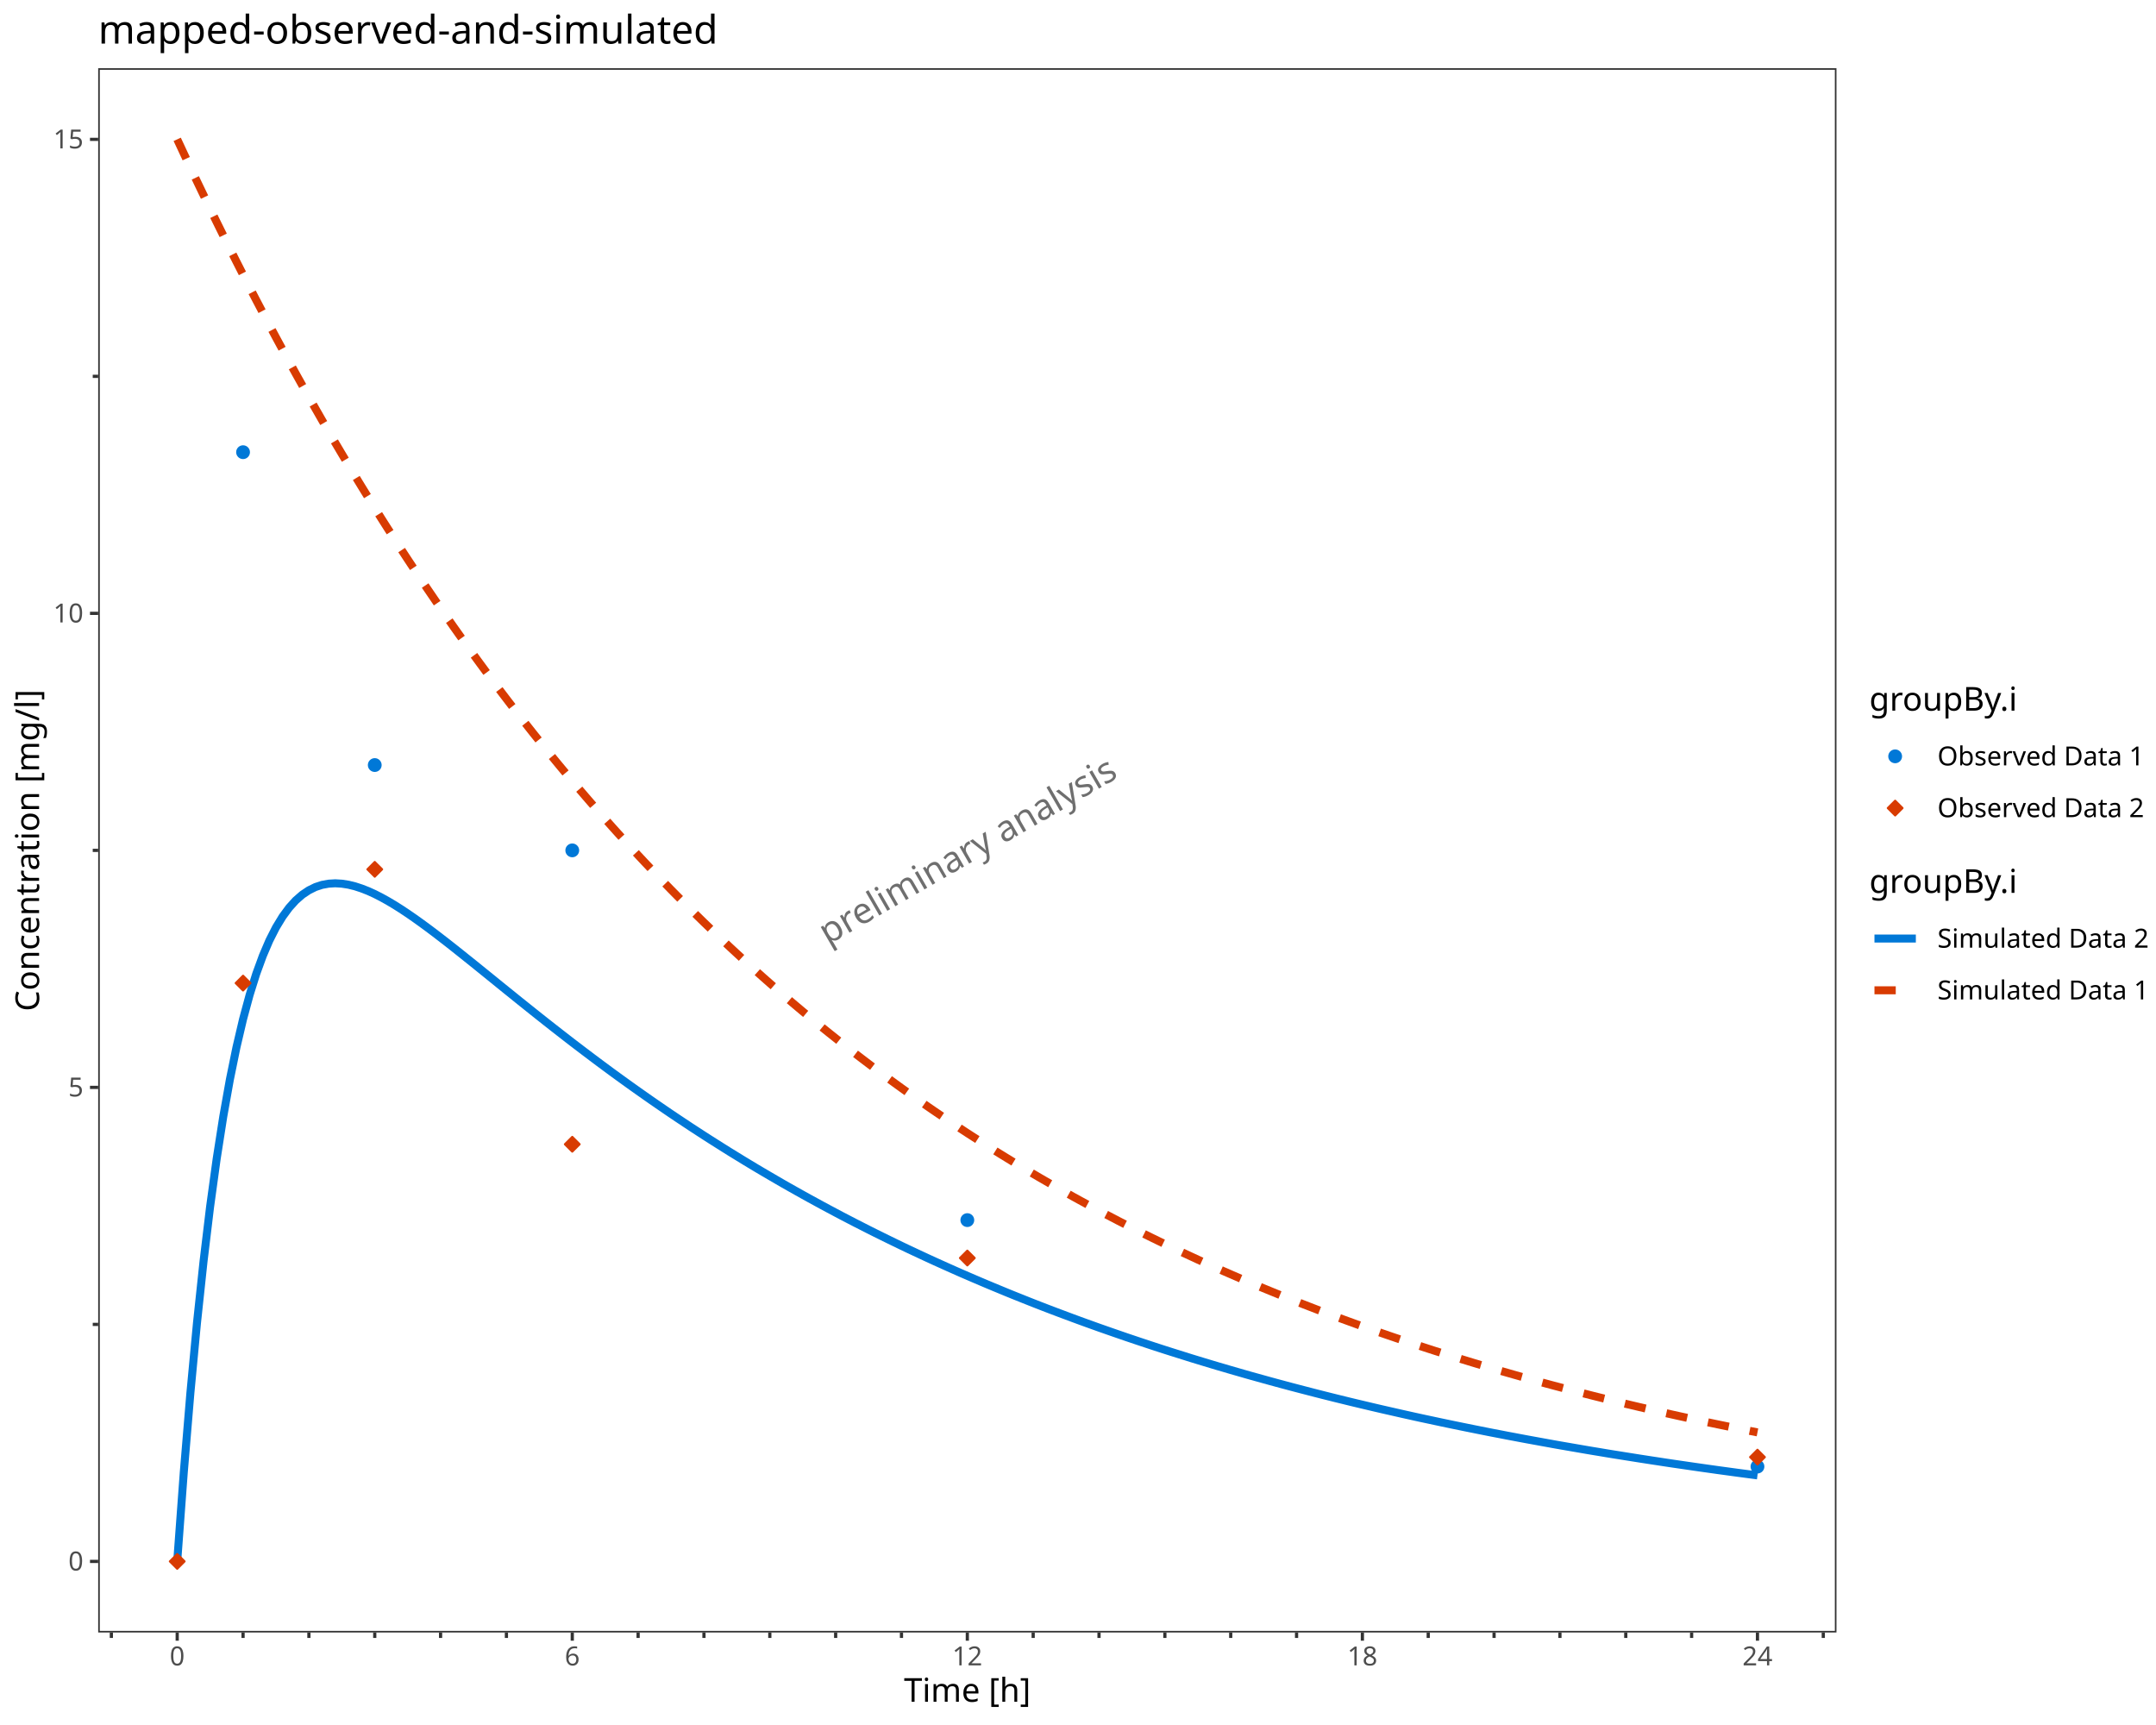
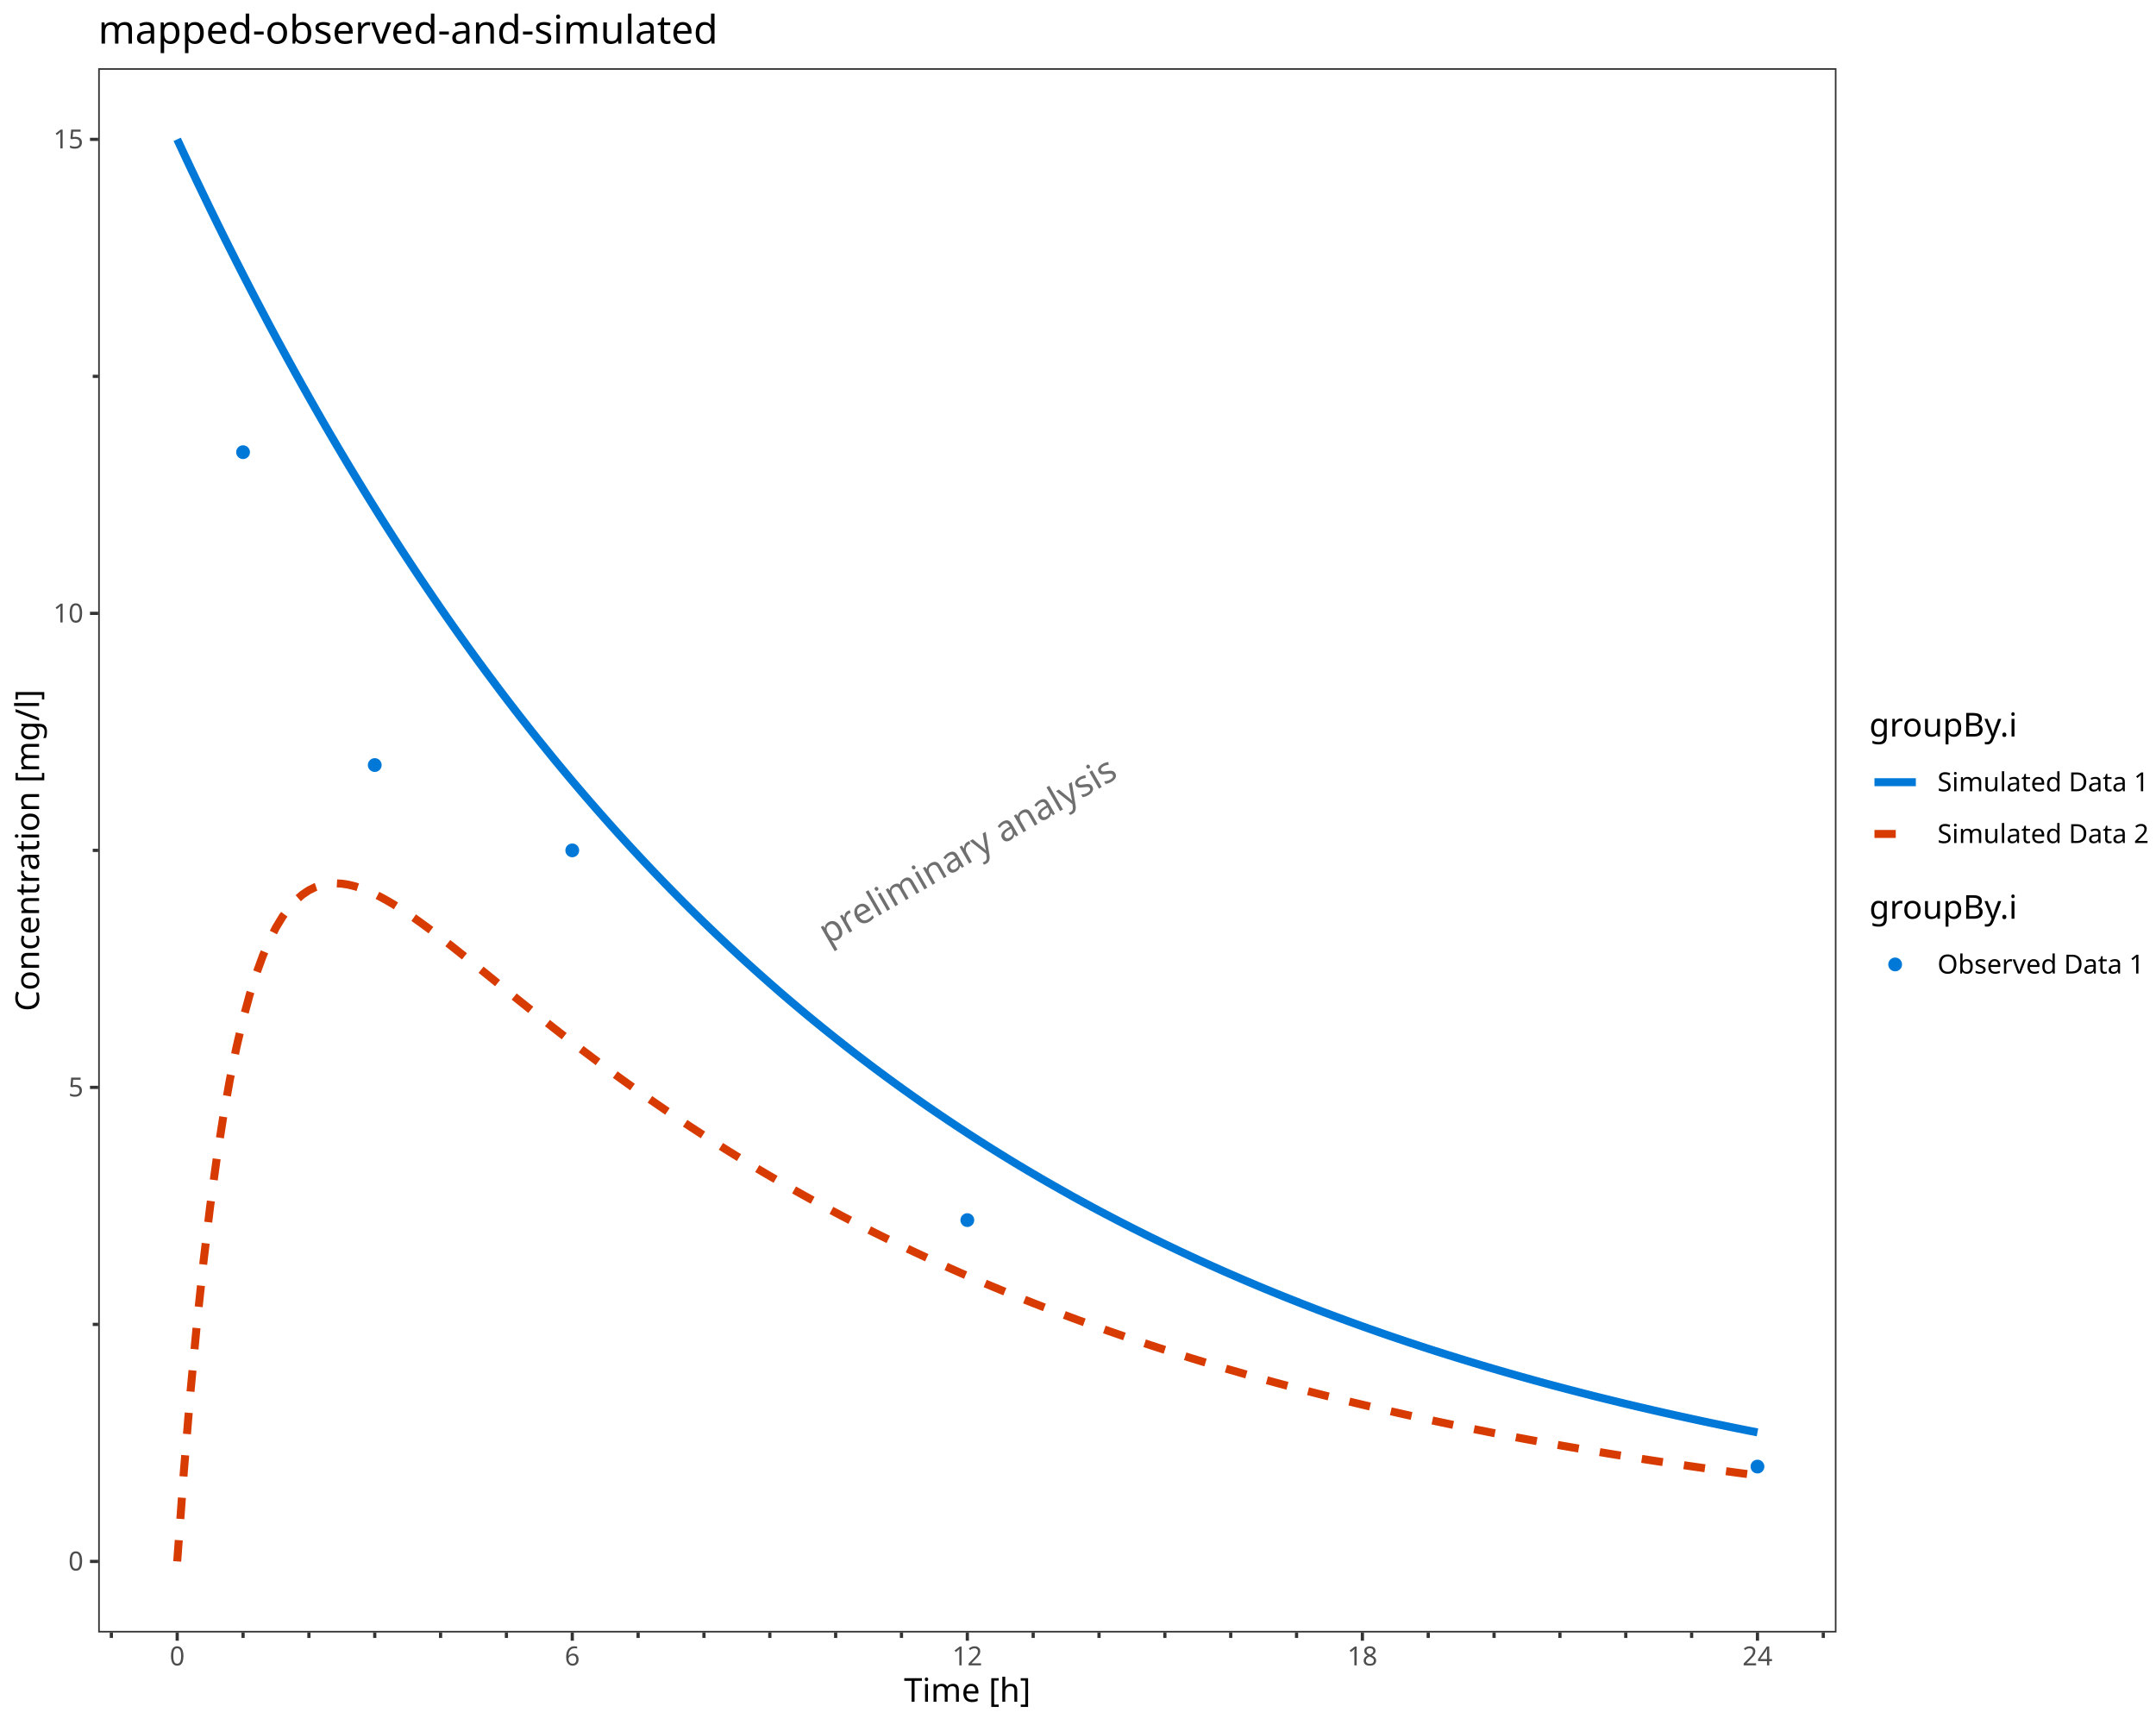
<svg xmlns="http://www.w3.org/2000/svg" class="svglite" data-engine-version="2.0" width="720.00pt" height="576.00pt" viewBox="0 0 720.00 576.00">
  <defs>
    <style type="text/css">
    .svglite line, .svglite polyline, .svglite polygon, .svglite path, .svglite rect, .svglite circle {
      fill: none;
      stroke: #000000;
      stroke-linecap: round;
      stroke-linejoin: round;
      stroke-miterlimit: 10.00;
    }
  </style>
  </defs>
  <rect width="100%" height="100%" style="stroke: none; fill: #FFFFFF;" />
  <defs>
    <clipPath id="cpMC4wMHw3MjAuMDB8MC4wMHw1NzYuMDA=">
      <rect x="0.00" y="0.00" width="720.00" height="576.00" />
    </clipPath>
  </defs>
  <g clip-path="url(#cpMC4wMHw3MjAuMDB8MC4wMHw1NzYuMDA=)">
    <rect x="0.00" y="0.00" width="720.00" height="576.00" style="stroke-width: 1.07; stroke: #FFFFFF; fill: #FFFFFF;" />
  </g>
  <defs>
    <clipPath id="cpMzIuNzl8NjEzLjI5fDIyLjc4fDU0NS4xMQ==">
      <rect x="32.79" y="22.78" width="580.50" height="522.33" />
    </clipPath>
  </defs>
  <g clip-path="url(#cpMzIuNzl8NjEzLjI5fDIyLjc4fDU0NS4xMQ==)">
    <rect x="32.79" y="22.78" width="580.50" height="522.33" style="stroke-width: 1.07; stroke: none; fill: #FFFFFF;" />
    <text transform="translate(325.11,287.52) rotate(-30)" text-anchor="middle" style="font-size: 12.00px; fill: #333333; fill-opacity: 0.70; font-family: sans;" textLength="105.39px" lengthAdjust="spacingAndGlyphs">preliminary analysis</text>
-     <polyline points="59.18,521.37 61.38,491.55 63.58,465.12 65.78,441.75 67.98,421.10 70.17,402.89 72.37,386.86 74.57,372.78 76.77,360.45 78.97,349.68 81.17,340.31 83.37,332.18 85.57,325.17 87.77,319.15 89.96,314.03 92.16,309.70 94.36,306.08 96.56,303.09 98.76,300.66 100.96,298.74 103.16,297.27 105.36,296.19 107.55,295.47 109.75,295.07 111.95,294.94 114.15,295.07 116.35,295.41 118.55,295.95 120.75,296.67 122.95,297.53 125.15,298.53 127.34,299.65 129.54,300.87 131.74,302.18 133.94,303.57 136.14,305.03 138.34,306.55 140.54,308.12 142.74,309.73 144.94,311.38 147.13,313.06 149.33,314.76 151.53,316.49 153.73,318.24 155.93,320.00 158.13,321.76 160.33,323.54 162.53,325.32 164.73,327.10 166.92,328.88 169.12,330.66 171.32,332.43 173.52,334.21 175.72,335.97 177.92,337.73 180.12,339.48 182.32,341.22 184.51,342.94 186.71,344.66 188.91,346.37 191.11,348.07 193.31,349.75 195.51,351.42 197.71,353.08 199.91,354.73 202.11,356.36 204.30,357.98 206.50,359.58 208.70,361.17 210.90,362.75 213.10,364.31 215.30,365.86 217.50,367.40 219.70,368.92 221.90,370.43 224.09,371.92 226.29,373.40 228.49,374.86 230.69,376.32 232.89,377.75 235.09,379.18 237.29,380.59 239.49,381.98 241.69,383.37 243.88,384.74 246.08,386.09 248.28,387.44 250.48,388.77 252.68,390.09 254.88,391.39 257.08,392.68 259.28,393.96 261.47,395.23 263.67,396.48 265.87,397.72 268.07,398.95 270.27,400.17 272.47,401.37 274.67,402.57 276.87,403.75 279.07,404.92 281.26,406.08 283.46,407.22 285.66,408.36 287.86,409.48 290.06,410.60 292.26,411.70 294.46,412.79 296.66,413.87 298.86,414.94 301.05,416.00 303.25,417.05 305.45,418.08 307.65,419.11 309.85,420.13 312.05,421.14 314.25,422.13 316.45,423.12 318.65,424.10 320.84,425.07 323.04,426.02 325.24,426.97 327.44,427.91 329.64,428.84 331.84,429.76 334.04,430.67 336.24,431.58 338.43,432.47 340.63,433.35 342.83,434.23 345.03,435.10 347.23,435.96 349.43,436.81 351.63,437.65 353.83,438.48 356.03,439.30 358.22,440.12 360.42,440.93 362.62,441.73 364.82,442.52 367.02,443.31 369.22,444.08 371.42,444.85 373.62,445.61 375.82,446.37 378.01,447.11 380.21,447.85 382.41,448.58 384.61,449.31 386.81,450.03 389.01,450.74 391.21,451.44 393.41,452.13 395.61,452.82 397.80,453.51 400.00,454.18 402.20,454.85 404.40,455.51 406.60,456.17 408.80,456.81 411.00,457.46 413.20,458.09 415.39,458.72 417.59,459.35 419.79,459.96 421.99,460.57 424.19,461.18 426.39,461.78 428.59,462.37 430.79,462.96 432.99,463.54 435.18,464.11 437.38,464.68 439.58,465.25 441.78,465.81 443.98,466.36 446.18,466.91 448.38,467.45 450.58,467.99 452.78,468.52 454.97,469.04 457.17,469.56 459.37,470.08 461.57,470.59 463.77,471.09 465.97,471.59 468.17,472.09 470.37,472.58 472.57,473.07 474.76,473.55 476.96,474.02 479.16,474.49 481.36,474.96 483.56,475.42 485.76,475.88 487.96,476.33 490.16,476.78 492.35,477.22 494.55,477.66 496.75,478.10 498.95,478.53 501.15,478.95 503.35,479.38 505.55,479.79 507.75,480.21 509.95,480.62 512.14,481.02 514.34,481.42 516.54,481.82 518.74,482.22 520.94,482.61 523.14,482.99 525.34,483.37 527.54,483.75 529.74,484.13 531.93,484.50 534.13,484.86 536.33,485.23 538.53,485.59 540.73,485.94 542.93,486.29 545.13,486.64 547.33,486.99 549.53,487.33 551.72,487.67 553.92,488.00 556.12,488.34 558.32,488.67 560.52,488.99 562.72,489.31 564.92,489.63 567.12,489.95 569.31,490.26 571.51,490.57 573.71,490.88 575.91,491.18 578.11,491.48 580.31,491.78 582.51,492.07 584.71,492.36 586.91,492.65 " style="stroke-width: 2.67; stroke: #0078D7; stroke-linecap: butt;" />
-     <polyline points="59.18,46.53 61.38,51.25 63.58,55.93 65.78,60.56 67.98,65.14 70.17,69.68 72.37,74.18 74.57,78.63 76.77,83.03 78.97,87.39 81.17,91.71 83.37,95.99 85.57,100.22 87.77,104.41 89.96,108.56 92.16,112.67 94.36,116.73 96.56,120.76 98.76,124.75 100.96,128.69 103.16,132.60 105.36,136.47 107.55,140.30 109.75,144.09 111.95,147.84 114.15,151.56 116.35,155.24 118.55,158.88 120.75,162.49 122.95,166.06 125.15,169.60 127.34,173.10 129.54,176.56 131.74,179.99 133.94,183.39 136.14,186.75 138.34,190.08 140.54,193.38 142.74,196.64 144.94,199.87 147.13,203.07 149.33,206.24 151.53,209.38 153.73,212.48 155.93,215.55 158.13,218.60 160.33,221.61 162.53,224.59 164.73,227.54 166.92,230.47 169.12,233.36 171.32,236.23 173.52,239.07 175.72,241.87 177.92,244.66 180.12,247.41 182.32,250.13 184.51,252.83 186.71,255.51 188.91,258.15 191.11,260.77 193.31,263.36 195.51,265.93 197.71,268.47 199.91,270.99 202.11,273.48 204.30,275.95 206.50,278.39 208.70,280.81 210.90,283.20 213.10,285.57 215.30,287.92 217.50,290.24 219.70,292.54 221.90,294.82 224.09,297.07 226.29,299.30 228.49,301.51 230.69,303.70 232.89,305.86 235.09,308.01 237.29,310.13 239.49,312.23 241.69,314.31 243.88,316.37 246.08,318.41 248.28,320.43 250.48,322.43 252.68,324.41 254.88,326.37 257.08,328.31 259.28,330.23 261.47,332.14 263.67,334.02 265.87,335.88 268.07,337.73 270.27,339.56 272.47,341.36 274.67,343.16 276.87,344.93 279.07,346.68 281.26,348.42 283.46,350.14 285.66,351.85 287.86,353.53 290.06,355.20 292.26,356.86 294.46,358.49 296.66,360.12 298.86,361.72 301.05,363.31 303.25,364.88 305.45,366.44 307.65,367.98 309.85,369.51 312.05,371.02 314.25,372.51 316.45,373.99 318.65,375.46 320.84,376.91 323.04,378.35 325.24,379.77 327.44,381.18 329.64,382.58 331.84,383.96 334.04,385.33 336.24,386.68 338.43,388.02 340.63,389.35 342.83,390.66 345.03,391.96 347.23,393.25 349.43,394.52 351.63,395.78 353.83,397.03 356.03,398.27 358.22,399.50 360.42,400.71 362.62,401.91 364.82,403.10 367.02,404.28 369.22,405.44 371.42,406.59 373.62,407.74 375.82,408.87 378.01,409.99 380.21,411.09 382.41,412.19 384.61,413.28 386.81,414.35 389.01,415.42 391.21,416.47 393.41,417.52 395.61,418.55 397.80,419.57 400.00,420.59 402.20,421.59 404.40,422.58 406.60,423.56 408.80,424.54 411.00,425.50 413.20,426.45 415.39,427.40 417.59,428.33 419.79,429.26 421.99,430.18 424.19,431.08 426.39,431.98 428.59,432.87 430.79,433.75 432.99,434.62 435.18,435.49 437.38,436.34 439.58,437.19 441.78,438.03 443.98,438.85 446.18,439.68 448.38,440.49 450.58,441.29 452.78,442.09 454.97,442.88 457.17,443.66 459.37,444.43 461.57,445.20 463.77,445.96 465.97,446.71 468.17,447.45 470.37,448.19 472.57,448.91 474.76,449.63 476.96,450.35 479.16,451.06 481.36,451.75 483.56,452.45 485.76,453.13 487.96,453.81 490.16,454.48 492.35,455.15 494.55,455.81 496.75,456.46 498.95,457.11 501.15,457.75 503.35,458.38 505.55,459.01 507.75,459.63 509.95,460.24 512.14,460.85 514.34,461.45 516.54,462.05 518.74,462.64 520.94,463.22 523.14,463.80 525.34,464.37 527.54,464.94 529.74,465.50 531.93,466.06 534.13,466.61 536.33,467.15 538.53,467.69 540.73,468.23 542.93,468.76 545.13,469.28 547.33,469.80 549.53,470.31 551.72,470.82 553.92,471.32 556.12,471.82 558.32,472.31 560.52,472.80 562.72,473.28 564.92,473.76 567.12,474.24 569.31,474.71 571.51,475.17 573.71,475.63 575.91,476.08 578.11,476.54 580.31,476.98 582.51,477.42 584.71,477.86 586.91,478.29 " style="stroke-width: 2.67; stroke: #D83B01; stroke-dasharray: 7.11,7.11; stroke-linecap: butt;" />
+     <polyline points="59.18,46.53 61.38,51.25 63.58,55.93 65.78,60.56 67.98,65.14 70.17,69.68 72.37,74.18 74.57,78.63 76.77,83.03 78.97,87.39 81.17,91.71 83.37,95.99 85.57,100.22 87.77,104.41 89.96,108.56 92.16,112.67 94.36,116.73 96.56,120.76 98.76,124.75 100.96,128.69 103.16,132.60 105.36,136.47 107.55,140.30 109.75,144.09 111.95,147.84 114.15,151.56 116.35,155.24 118.55,158.88 120.75,162.49 122.95,166.06 125.15,169.60 127.34,173.10 129.54,176.56 131.74,179.99 133.94,183.39 136.14,186.75 138.34,190.08 140.54,193.38 142.74,196.64 144.94,199.87 147.13,203.07 149.33,206.24 151.53,209.38 153.73,212.48 155.93,215.55 158.13,218.60 160.33,221.61 162.53,224.59 164.73,227.54 166.92,230.47 169.12,233.36 171.32,236.23 173.52,239.07 175.72,241.87 177.92,244.66 180.12,247.41 182.32,250.13 184.51,252.83 186.71,255.51 188.91,258.15 191.11,260.77 193.31,263.36 195.51,265.93 197.71,268.47 199.91,270.99 202.11,273.48 204.30,275.95 206.50,278.39 208.70,280.81 210.90,283.20 213.10,285.57 215.30,287.92 217.50,290.24 219.70,292.54 221.90,294.82 224.09,297.07 226.29,299.30 228.49,301.51 230.69,303.70 232.89,305.86 235.09,308.01 237.29,310.13 239.49,312.23 241.69,314.31 243.88,316.37 246.08,318.41 248.28,320.43 250.48,322.43 252.68,324.41 254.88,326.37 257.08,328.31 259.28,330.23 261.47,332.14 263.67,334.02 265.87,335.88 268.07,337.73 270.27,339.56 272.47,341.36 274.67,343.16 276.87,344.93 279.07,346.68 281.26,348.42 283.46,350.14 285.66,351.85 287.86,353.53 290.06,355.20 292.26,356.86 294.46,358.49 296.66,360.12 298.86,361.72 301.05,363.31 303.25,364.88 305.45,366.44 307.65,367.98 309.85,369.51 312.05,371.02 314.25,372.51 316.45,373.99 318.65,375.46 320.84,376.91 323.04,378.35 325.24,379.77 327.44,381.18 329.64,382.58 331.84,383.96 334.04,385.33 336.24,386.68 338.43,388.02 340.63,389.35 342.83,390.66 345.03,391.96 347.23,393.25 349.43,394.52 351.63,395.78 353.83,397.03 356.03,398.27 358.22,399.50 360.42,400.71 362.62,401.91 364.82,403.10 367.02,404.28 369.22,405.44 371.42,406.59 373.62,407.74 375.82,408.87 378.01,409.99 380.21,411.09 382.41,412.19 384.61,413.28 386.81,414.35 389.01,415.42 391.21,416.47 393.41,417.52 395.61,418.55 397.80,419.57 400.00,420.59 402.20,421.59 404.40,422.58 406.60,423.56 408.80,424.54 411.00,425.50 413.20,426.45 415.39,427.40 417.59,428.33 419.79,429.26 421.99,430.18 424.19,431.08 426.39,431.98 428.59,432.87 430.79,433.75 432.99,434.62 435.18,435.49 437.38,436.34 439.58,437.19 441.78,438.03 443.98,438.85 446.18,439.68 448.38,440.49 450.58,441.29 452.78,442.09 454.97,442.88 457.17,443.66 459.37,444.43 461.57,445.20 463.77,445.96 465.97,446.71 468.17,447.45 470.37,448.19 472.57,448.91 474.76,449.63 476.96,450.35 479.16,451.06 481.36,451.75 483.56,452.45 485.76,453.13 487.96,453.81 490.16,454.48 492.35,455.15 494.55,455.81 496.75,456.46 498.95,457.11 501.15,457.75 503.35,458.38 505.55,459.01 507.75,459.63 509.95,460.24 512.14,460.85 514.34,461.45 516.54,462.05 518.74,462.64 520.94,463.22 523.14,463.80 525.34,464.37 527.54,464.94 529.74,465.50 531.93,466.06 534.13,466.61 536.33,467.15 538.53,467.69 540.73,468.23 542.93,468.76 545.13,469.28 547.33,469.80 549.53,470.31 551.72,470.82 553.92,471.32 556.12,471.82 558.32,472.31 560.52,472.80 562.72,473.28 564.92,473.76 567.12,474.24 569.31,474.71 571.51,475.17 573.71,475.63 575.91,476.08 578.11,476.54 580.31,476.98 582.51,477.42 584.71,477.86 586.91,478.29 " style="stroke-width: 2.67; stroke: #0078D7; stroke-linecap: butt;" />
+     <polyline points="59.18,521.37 61.38,491.55 63.58,465.12 65.78,441.75 67.98,421.10 70.17,402.89 72.37,386.86 74.57,372.78 76.77,360.45 78.97,349.68 81.17,340.31 83.37,332.18 85.57,325.17 87.77,319.15 89.96,314.03 92.16,309.70 94.36,306.08 96.56,303.09 98.76,300.66 100.96,298.74 103.16,297.27 105.36,296.19 107.55,295.47 109.75,295.07 111.95,294.94 114.15,295.07 116.35,295.41 118.55,295.95 120.75,296.67 122.95,297.53 125.15,298.53 127.34,299.65 129.54,300.87 131.74,302.18 133.94,303.57 136.14,305.03 138.34,306.55 140.54,308.12 142.74,309.73 144.94,311.38 147.13,313.06 149.33,314.76 151.53,316.49 153.73,318.24 155.93,320.00 158.13,321.76 160.33,323.54 162.53,325.32 164.73,327.10 166.92,328.88 169.12,330.66 171.32,332.43 173.52,334.21 175.72,335.97 177.92,337.73 180.12,339.48 182.32,341.22 184.51,342.94 186.71,344.66 188.91,346.37 191.11,348.07 193.31,349.75 195.51,351.42 197.71,353.08 199.91,354.73 202.11,356.36 204.30,357.98 206.50,359.58 208.70,361.17 210.90,362.75 213.10,364.31 215.30,365.86 217.50,367.40 219.70,368.92 221.90,370.43 224.09,371.92 226.29,373.40 228.49,374.86 230.69,376.32 232.89,377.75 235.09,379.18 237.29,380.59 239.49,381.98 241.69,383.37 243.88,384.74 246.08,386.09 248.28,387.44 250.48,388.77 252.68,390.09 254.88,391.39 257.08,392.68 259.28,393.96 261.47,395.23 263.67,396.48 265.87,397.72 268.07,398.95 270.27,400.17 272.47,401.37 274.67,402.57 276.87,403.75 279.07,404.92 281.26,406.08 283.46,407.22 285.66,408.36 287.86,409.48 290.06,410.60 292.26,411.70 294.46,412.79 296.66,413.87 298.86,414.94 301.05,416.00 303.25,417.05 305.45,418.08 307.65,419.11 309.85,420.13 312.05,421.14 314.25,422.13 316.45,423.12 318.65,424.10 320.84,425.07 323.04,426.02 325.24,426.97 327.44,427.91 329.64,428.84 331.84,429.76 334.04,430.67 336.24,431.58 338.43,432.47 340.63,433.35 342.83,434.23 345.03,435.10 347.23,435.96 349.43,436.81 351.63,437.65 353.83,438.48 356.03,439.30 358.22,440.12 360.42,440.93 362.62,441.73 364.82,442.52 367.02,443.31 369.22,444.08 371.42,444.85 373.62,445.61 375.82,446.37 378.01,447.11 380.21,447.85 382.41,448.58 384.61,449.31 386.81,450.03 389.01,450.74 391.21,451.44 393.41,452.13 395.61,452.82 397.80,453.51 400.00,454.18 402.20,454.85 404.40,455.51 406.60,456.17 408.80,456.81 411.00,457.46 413.20,458.09 415.39,458.72 417.59,459.35 419.79,459.96 421.99,460.57 424.19,461.18 426.39,461.78 428.59,462.37 430.79,462.96 432.99,463.54 435.18,464.11 437.38,464.68 439.58,465.25 441.78,465.81 443.98,466.36 446.18,466.91 448.38,467.45 450.58,467.99 452.78,468.52 454.97,469.04 457.17,469.56 459.37,470.08 461.57,470.59 463.77,471.09 465.97,471.59 468.17,472.09 470.37,472.58 472.57,473.07 474.76,473.55 476.96,474.02 479.16,474.49 481.36,474.96 483.56,475.42 485.76,475.88 487.96,476.33 490.16,476.78 492.35,477.22 494.55,477.66 496.75,478.10 498.95,478.53 501.15,478.95 503.35,479.38 505.55,479.79 507.75,480.21 509.95,480.62 512.14,481.02 514.34,481.42 516.54,481.82 518.74,482.22 520.94,482.61 523.14,482.99 525.34,483.37 527.54,483.75 529.74,484.13 531.93,484.50 534.13,484.86 536.33,485.23 538.53,485.59 540.73,485.94 542.93,486.29 545.13,486.64 547.33,486.99 549.53,487.33 551.72,487.67 553.92,488.00 556.12,488.34 558.32,488.67 560.52,488.99 562.72,489.31 564.92,489.63 567.12,489.95 569.31,490.26 571.51,490.57 573.71,490.88 575.91,491.18 578.11,491.48 580.31,491.78 582.51,492.07 584.71,492.36 586.91,492.65 " style="stroke-width: 2.67; stroke: #D83B01; stroke-dasharray: 7.11,7.11; stroke-linecap: butt;" />
    <circle cx="81.17" cy="150.99" r="1.95" style="stroke-width: 0.71; stroke: #0078D7; fill: #0078D7;" />
    <circle cx="125.15" cy="255.46" r="1.95" style="stroke-width: 0.71; stroke: #0078D7; fill: #0078D7;" />
    <circle cx="191.11" cy="283.95" r="1.95" style="stroke-width: 0.71; stroke: #0078D7; fill: #0078D7;" />
    <circle cx="323.04" cy="407.41" r="1.95" style="stroke-width: 0.71; stroke: #0078D7; fill: #0078D7;" />
    <circle cx="586.91" cy="489.71" r="1.95" style="stroke-width: 0.71; stroke: #0078D7; fill: #0078D7;" />
-     <polygon points="59.18,523.82 61.63,521.37 59.18,518.92 56.73,521.37 " style="stroke-width: 0.71; stroke: #D83B01; fill: #D83B01;" />
-     <polygon points="81.17,330.72 83.62,328.27 81.17,325.82 78.72,328.27 " style="stroke-width: 0.71; stroke: #D83B01; fill: #D83B01;" />
-     <polygon points="125.15,292.73 127.60,290.28 125.15,287.83 122.70,290.28 " style="stroke-width: 0.71; stroke: #D83B01; fill: #D83B01;" />
-     <polygon points="191.11,384.53 193.56,382.08 191.11,379.63 188.66,382.08 " style="stroke-width: 0.71; stroke: #D83B01; fill: #D83B01;" />
-     <polygon points="323.04,422.52 325.49,420.07 323.04,417.62 320.59,420.07 " style="stroke-width: 0.71; stroke: #D83B01; fill: #D83B01;" />
-     <polygon points="586.91,489.00 589.36,486.55 586.91,484.10 584.46,486.55 " style="stroke-width: 0.71; stroke: #D83B01; fill: #D83B01;" />
    <rect x="32.79" y="22.78" width="580.50" height="522.33" style="stroke-width: 1.07; stroke: #333333;" />
  </g>
  <g clip-path="url(#cpMC4wMHw3MjAuMDB8MC4wMHw1NzYuMDA=)">
    <text x="27.86" y="524.40" text-anchor="end" style="font-size: 8.80px; fill: #4D4D4D; font-family: sans;" textLength="4.89px" lengthAdjust="spacingAndGlyphs">0</text>
    <text x="27.86" y="366.12" text-anchor="end" style="font-size: 8.80px; fill: #4D4D4D; font-family: sans;" textLength="4.89px" lengthAdjust="spacingAndGlyphs">5</text>
    <text x="27.86" y="207.84" text-anchor="end" style="font-size: 8.80px; fill: #4D4D4D; font-family: sans;" textLength="9.79px" lengthAdjust="spacingAndGlyphs">10</text>
    <text x="27.86" y="49.55" text-anchor="end" style="font-size: 8.80px; fill: #4D4D4D; font-family: sans;" textLength="9.79px" lengthAdjust="spacingAndGlyphs">15</text>
    <polyline points="32.79,521.37 30.05,521.37 " style="stroke-width: 1.07; stroke: #333333; stroke-linecap: butt;" />
    <polyline points="32.79,363.09 30.05,363.09 " style="stroke-width: 1.07; stroke: #333333; stroke-linecap: butt;" />
    <polyline points="32.79,204.81 30.05,204.81 " style="stroke-width: 1.07; stroke: #333333; stroke-linecap: butt;" />
    <polyline points="32.79,46.53 30.05,46.53 " style="stroke-width: 1.07; stroke: #333333; stroke-linecap: butt;" />
    <polyline points="32.79,442.23 30.97,442.23 " style="stroke-width: 1.07; stroke: #333333; stroke-linecap: butt;" />
    <polyline points="32.79,283.95 30.97,283.95 " style="stroke-width: 1.07; stroke: #333333; stroke-linecap: butt;" />
    <polyline points="32.79,125.67 30.97,125.67 " style="stroke-width: 1.07; stroke: #333333; stroke-linecap: butt;" />
    <polyline points="59.18,545.11 59.18,547.85 " style="stroke-width: 1.07; stroke: #333333; stroke-linecap: butt;" />
    <polyline points="191.11,545.11 191.11,547.85 " style="stroke-width: 1.07; stroke: #333333; stroke-linecap: butt;" />
    <polyline points="323.04,545.11 323.04,547.85 " style="stroke-width: 1.07; stroke: #333333; stroke-linecap: butt;" />
    <polyline points="454.97,545.11 454.97,547.85 " style="stroke-width: 1.07; stroke: #333333; stroke-linecap: butt;" />
    <polyline points="586.91,545.11 586.91,547.85 " style="stroke-width: 1.07; stroke: #333333; stroke-linecap: butt;" />
    <polyline points="37.19,545.11 37.19,546.94 " style="stroke-width: 1.07; stroke: #333333; stroke-linecap: butt;" />
    <polyline points="81.17,545.11 81.17,546.94 " style="stroke-width: 1.07; stroke: #333333; stroke-linecap: butt;" />
    <polyline points="103.16,545.11 103.16,546.94 " style="stroke-width: 1.07; stroke: #333333; stroke-linecap: butt;" />
    <polyline points="125.15,545.11 125.15,546.94 " style="stroke-width: 1.07; stroke: #333333; stroke-linecap: butt;" />
    <polyline points="147.13,545.11 147.13,546.94 " style="stroke-width: 1.07; stroke: #333333; stroke-linecap: butt;" />
    <polyline points="169.12,545.11 169.12,546.94 " style="stroke-width: 1.07; stroke: #333333; stroke-linecap: butt;" />
    <polyline points="213.10,545.11 213.10,546.94 " style="stroke-width: 1.07; stroke: #333333; stroke-linecap: butt;" />
    <polyline points="235.09,545.11 235.09,546.94 " style="stroke-width: 1.07; stroke: #333333; stroke-linecap: butt;" />
    <polyline points="257.08,545.11 257.08,546.94 " style="stroke-width: 1.07; stroke: #333333; stroke-linecap: butt;" />
    <polyline points="279.07,545.11 279.07,546.94 " style="stroke-width: 1.07; stroke: #333333; stroke-linecap: butt;" />
    <polyline points="301.05,545.11 301.05,546.94 " style="stroke-width: 1.07; stroke: #333333; stroke-linecap: butt;" />
    <polyline points="345.03,545.11 345.03,546.94 " style="stroke-width: 1.07; stroke: #333333; stroke-linecap: butt;" />
    <polyline points="367.02,545.11 367.02,546.94 " style="stroke-width: 1.07; stroke: #333333; stroke-linecap: butt;" />
    <polyline points="389.01,545.11 389.01,546.94 " style="stroke-width: 1.07; stroke: #333333; stroke-linecap: butt;" />
    <polyline points="411.00,545.11 411.00,546.94 " style="stroke-width: 1.07; stroke: #333333; stroke-linecap: butt;" />
    <polyline points="432.99,545.11 432.99,546.94 " style="stroke-width: 1.07; stroke: #333333; stroke-linecap: butt;" />
    <polyline points="476.96,545.11 476.96,546.94 " style="stroke-width: 1.07; stroke: #333333; stroke-linecap: butt;" />
    <polyline points="498.95,545.11 498.95,546.94 " style="stroke-width: 1.07; stroke: #333333; stroke-linecap: butt;" />
    <polyline points="520.94,545.11 520.94,546.94 " style="stroke-width: 1.07; stroke: #333333; stroke-linecap: butt;" />
    <polyline points="542.93,545.11 542.93,546.94 " style="stroke-width: 1.07; stroke: #333333; stroke-linecap: butt;" />
    <polyline points="564.92,545.11 564.92,546.94 " style="stroke-width: 1.07; stroke: #333333; stroke-linecap: butt;" />
    <polyline points="608.89,545.11 608.89,546.94 " style="stroke-width: 1.07; stroke: #333333; stroke-linecap: butt;" />
    <text x="59.18" y="556.10" text-anchor="middle" style="font-size: 8.80px; fill: #4D4D4D; font-family: sans;" textLength="4.89px" lengthAdjust="spacingAndGlyphs">0</text>
    <text x="191.11" y="556.10" text-anchor="middle" style="font-size: 8.80px; fill: #4D4D4D; font-family: sans;" textLength="4.89px" lengthAdjust="spacingAndGlyphs">6</text>
    <text x="323.04" y="556.10" text-anchor="middle" style="font-size: 8.80px; fill: #4D4D4D; font-family: sans;" textLength="9.79px" lengthAdjust="spacingAndGlyphs">12</text>
    <text x="454.97" y="556.10" text-anchor="middle" style="font-size: 8.80px; fill: #4D4D4D; font-family: sans;" textLength="9.79px" lengthAdjust="spacingAndGlyphs">18</text>
    <text x="586.91" y="556.10" text-anchor="middle" style="font-size: 8.80px; fill: #4D4D4D; font-family: sans;" textLength="9.79px" lengthAdjust="spacingAndGlyphs">24</text>
    <text x="323.04" y="568.24" text-anchor="middle" style="font-size: 11.00px; font-family: sans;" textLength="39.73px" lengthAdjust="spacingAndGlyphs">Time [h]</text>
    <text transform="translate(13.05,283.95) rotate(-90)" text-anchor="middle" style="font-size: 11.00px; font-family: sans;" textLength="98.45px" lengthAdjust="spacingAndGlyphs">Concentration [mg/l]</text>
-     <rect x="624.25" y="228.58" width="89.30" height="49.89" style="stroke-width: 1.07; stroke: none; fill: #FFFFFF;" />
-     <text x="624.25" y="237.29" style="font-size: 11.00px; font-family: sans;" textLength="46.48px" lengthAdjust="spacingAndGlyphs">groupBy.i</text>
-     <rect x="624.25" y="243.91" width="17.28" height="17.28" style="stroke-width: 1.07; stroke: none; fill: #FFFFFF;" />
-     <circle cx="632.89" cy="252.55" r="1.95" style="stroke-width: 0.71; stroke: #0078D7; fill: #0078D7;" />
-     <rect x="624.25" y="261.19" width="17.28" height="17.28" style="stroke-width: 1.07; stroke: none; fill: #FFFFFF;" />
-     <polygon points="632.89,272.28 635.34,269.83 632.89,267.38 630.44,269.83 " style="stroke-width: 0.71; stroke: #D83B01; fill: #D83B01;" />
-     <text x="647.01" y="255.58" style="font-size: 8.80px; font-family: sans;" textLength="66.54px" lengthAdjust="spacingAndGlyphs">Observed Data 1</text>
-     <text x="647.01" y="272.86" style="font-size: 8.80px; font-family: sans;" textLength="66.54px" lengthAdjust="spacingAndGlyphs">Observed Data 2</text>
-     <rect x="624.25" y="289.43" width="90.27" height="49.89" style="stroke-width: 1.07; stroke: none; fill: #FFFFFF;" />
-     <text x="624.25" y="298.14" style="font-size: 11.00px; font-family: sans;" textLength="46.48px" lengthAdjust="spacingAndGlyphs">groupBy.i</text>
-     <rect x="624.25" y="304.76" width="17.28" height="17.28" style="stroke-width: 1.07; stroke: none; fill: #FFFFFF;" />
-     <line x1="625.98" y1="313.40" x2="639.80" y2="313.40" style="stroke-width: 2.67; stroke: #0078D7; stroke-linecap: butt;" />
-     <rect x="624.25" y="322.04" width="17.28" height="17.28" style="stroke-width: 1.07; stroke: none; fill: #FFFFFF;" />
-     <line x1="625.98" y1="330.68" x2="639.80" y2="330.68" style="stroke-width: 2.67; stroke: #D83B01; stroke-dasharray: 7.11,7.11; stroke-linecap: butt;" />
-     <text x="647.01" y="316.43" style="font-size: 8.80px; font-family: sans;" textLength="67.51px" lengthAdjust="spacingAndGlyphs">Simulated Data 2</text>
-     <text x="647.01" y="333.71" style="font-size: 8.80px; font-family: sans;" textLength="67.51px" lengthAdjust="spacingAndGlyphs">Simulated Data 1</text>
+     <rect x="624.25" y="237.22" width="90.27" height="49.89" style="stroke-width: 1.07; stroke: none; fill: #FFFFFF;" />
+     <text x="624.25" y="245.93" style="font-size: 11.00px; font-family: sans;" textLength="46.48px" lengthAdjust="spacingAndGlyphs">groupBy.i</text>
+     <rect x="624.25" y="252.55" width="17.28" height="17.28" style="stroke-width: 1.07; stroke: none; fill: #FFFFFF;" />
+     <line x1="625.98" y1="261.19" x2="639.80" y2="261.19" style="stroke-width: 2.67; stroke: #0078D7; stroke-linecap: butt;" />
+     <rect x="624.25" y="269.83" width="17.28" height="17.28" style="stroke-width: 1.07; stroke: none; fill: #FFFFFF;" />
+     <line x1="625.98" y1="278.47" x2="639.80" y2="278.47" style="stroke-width: 2.67; stroke: #D83B01; stroke-dasharray: 7.11,7.11; stroke-linecap: butt;" />
+     <text x="647.01" y="264.22" style="font-size: 8.80px; font-family: sans;" textLength="67.51px" lengthAdjust="spacingAndGlyphs">Simulated Data 1</text>
+     <text x="647.01" y="281.50" style="font-size: 8.80px; font-family: sans;" textLength="67.51px" lengthAdjust="spacingAndGlyphs">Simulated Data 2</text>
+     <rect x="624.25" y="298.07" width="89.30" height="32.61" style="stroke-width: 1.07; stroke: none; fill: #FFFFFF;" />
+     <text x="624.25" y="306.78" style="font-size: 11.00px; font-family: sans;" textLength="46.48px" lengthAdjust="spacingAndGlyphs">groupBy.i</text>
+     <rect x="624.25" y="313.40" width="17.28" height="17.28" style="stroke-width: 1.07; stroke: none; fill: #FFFFFF;" />
+     <circle cx="632.89" cy="322.04" r="1.95" style="stroke-width: 0.71; stroke: #0078D7; fill: #0078D7;" />
+     <text x="647.01" y="325.07" style="font-size: 8.80px; font-family: sans;" textLength="66.54px" lengthAdjust="spacingAndGlyphs">Observed Data 1</text>
    <text x="32.79" y="14.56" style="font-size: 13.20px; font-family: sans;" textLength="193.74px" lengthAdjust="spacingAndGlyphs">mapped-observed-and-simulated</text>
  </g>
</svg>
